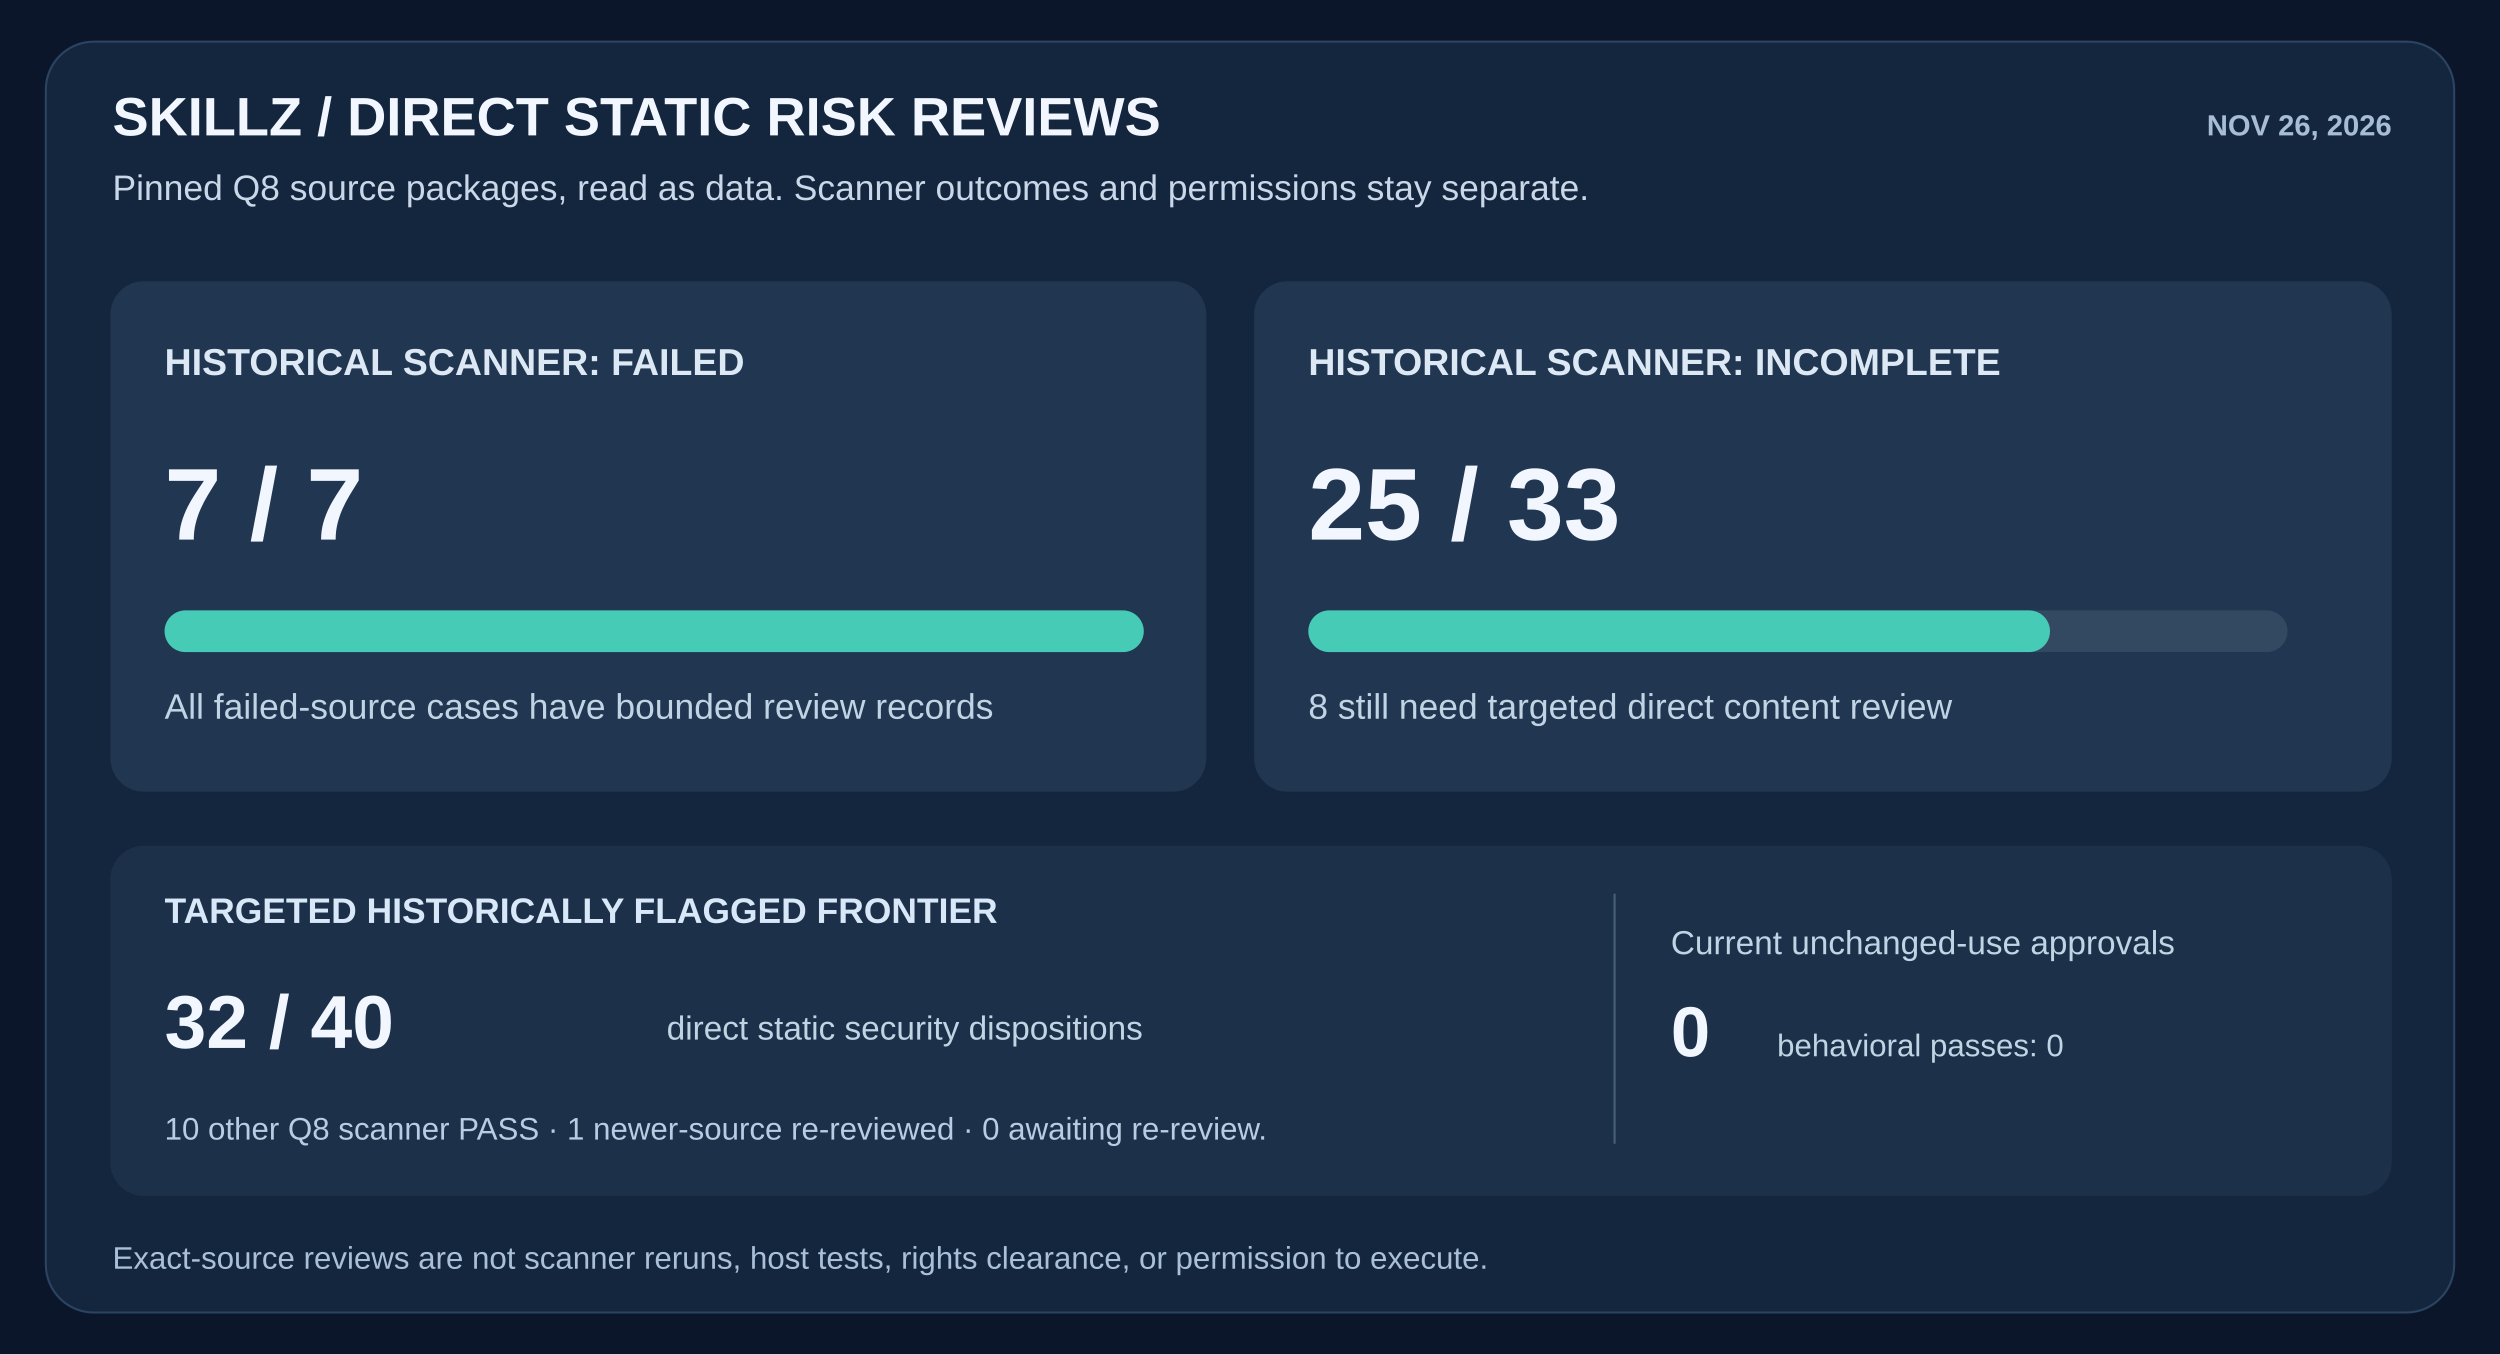
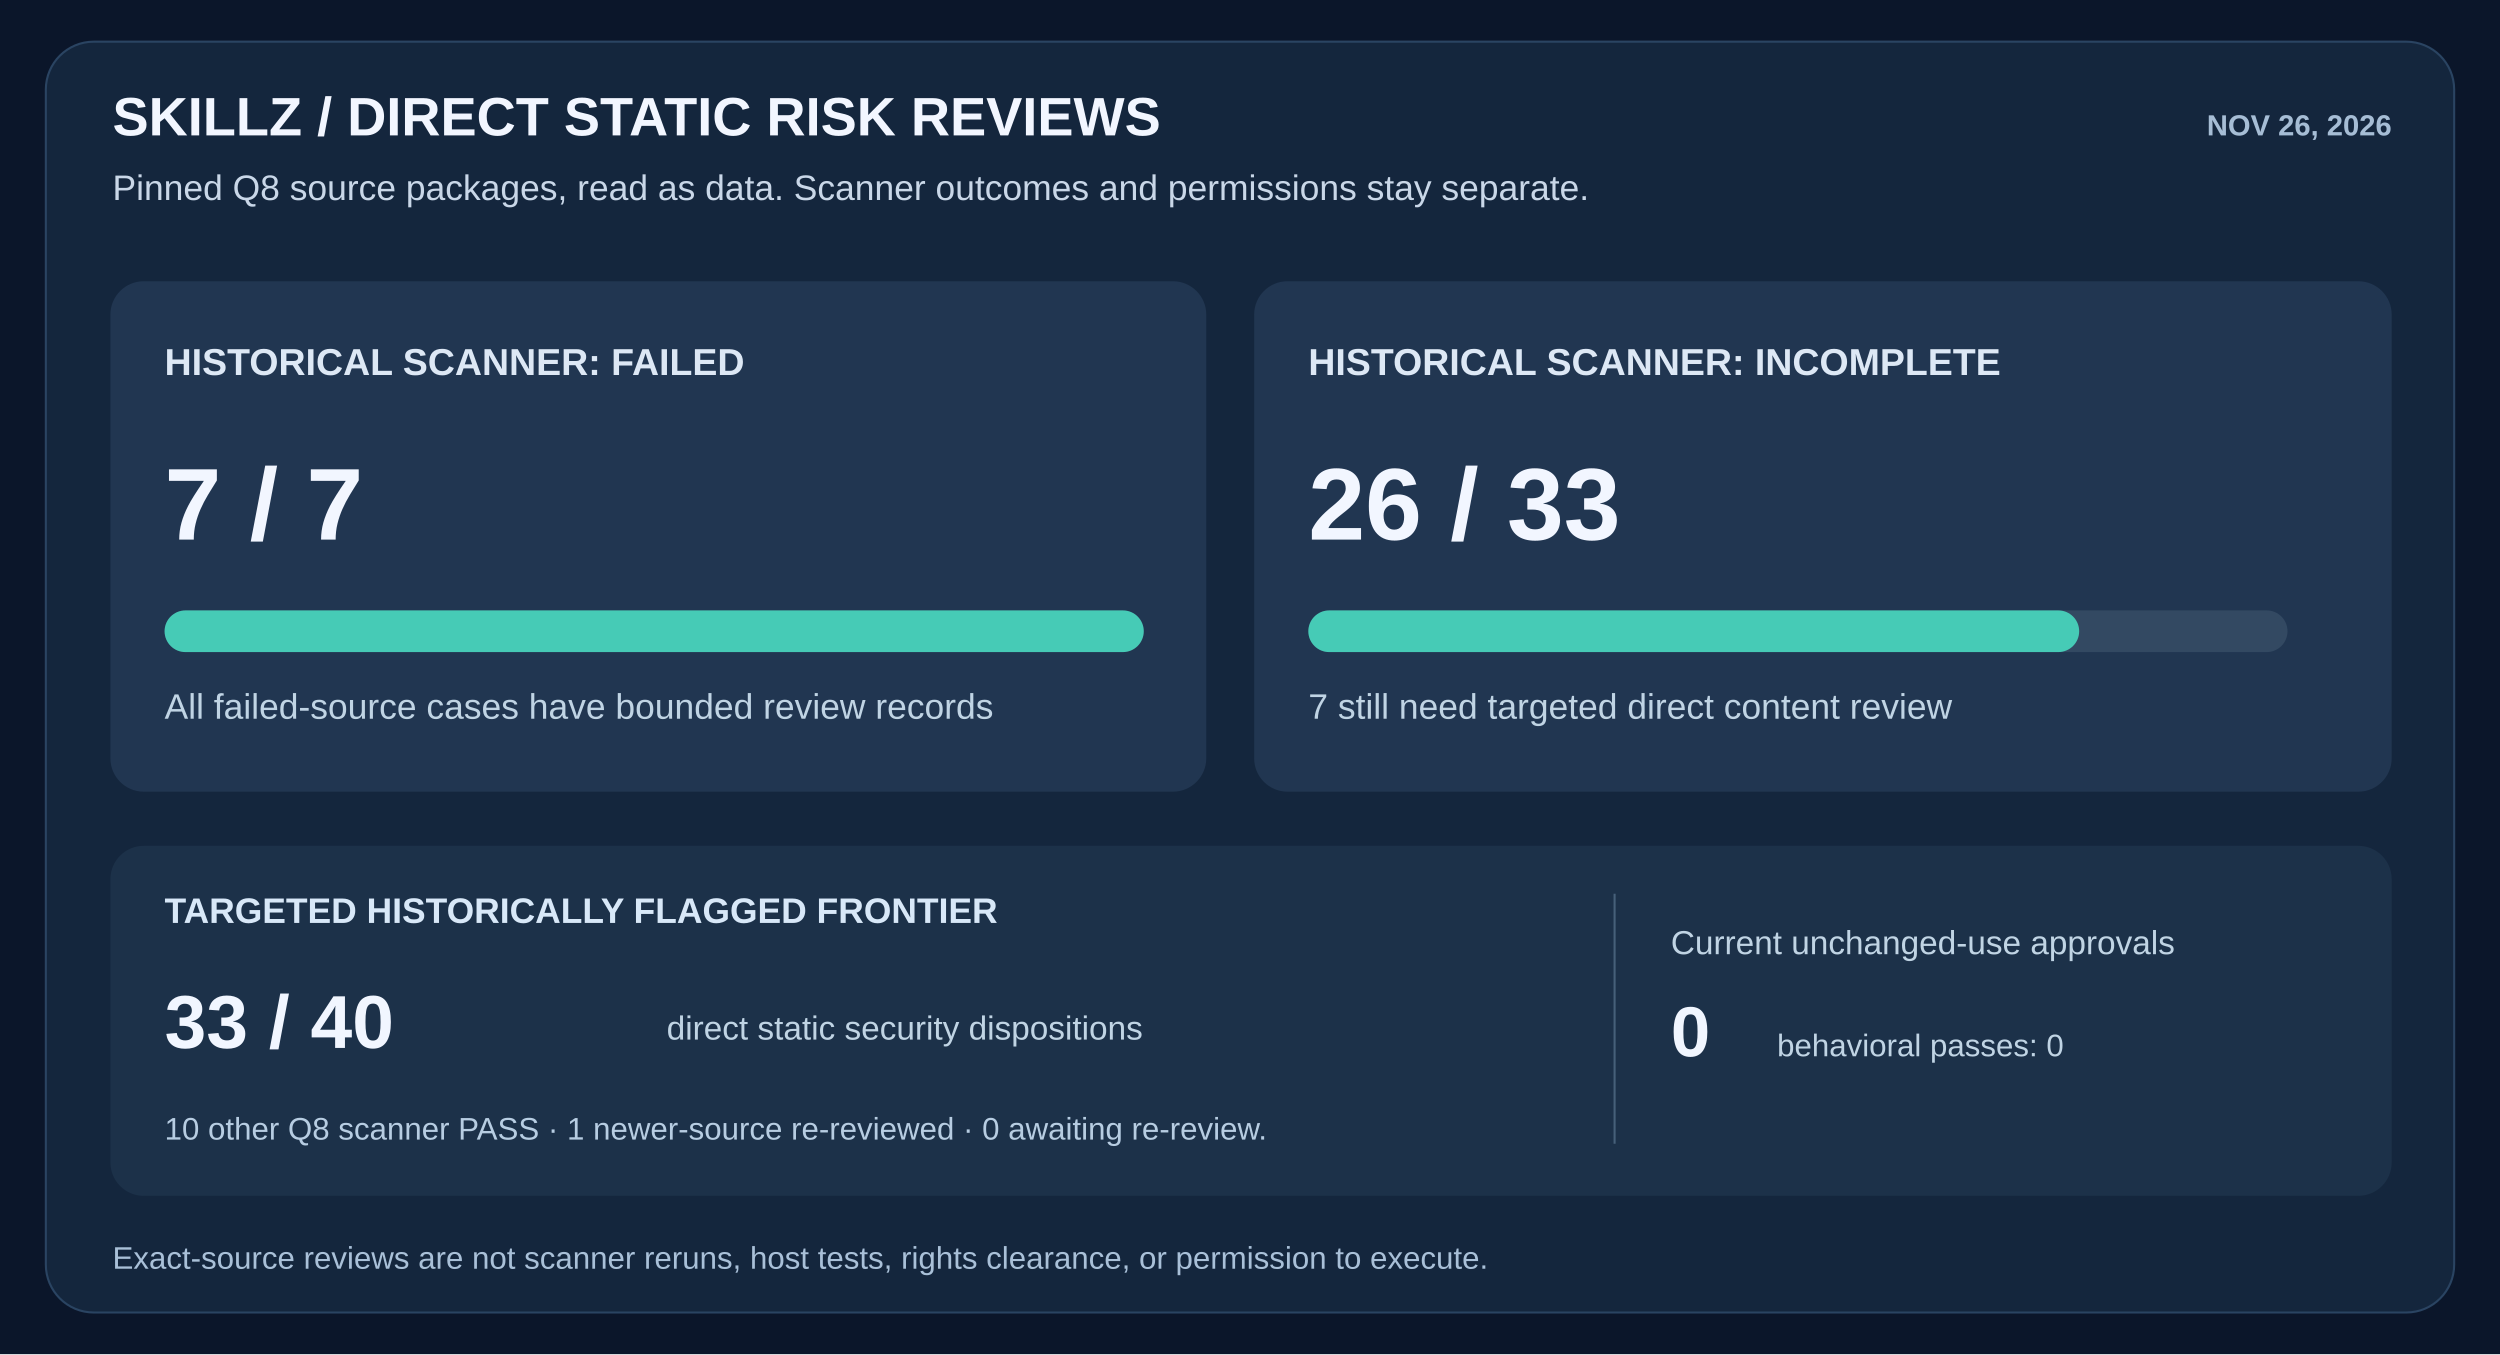
<svg xmlns="http://www.w3.org/2000/svg" width="1200" height="650" viewBox="0 0 1200 650" role="img" aria-labelledby="title desc">
  <rect width="1200" height="650" fill="#0b162a" />
  <rect x="22" y="20" width="1156" height="610" rx="23" fill="#14263d" stroke="#2a4462" />
  <text x="54" y="65" font-family="Arial,sans-serif" font-size="26" font-weight="700" fill="#f2f6ff">SKILLZ / DIRECT STATIC RISK REVIEWS</text>
  <text x="1148" y="65" font-family="Arial,sans-serif" text-anchor="end" font-size="14" font-weight="700" fill="#a6bdd5">NOV 26, 2026</text>
  <text x="54" y="96" font-family="Arial,sans-serif" font-size="17" fill="#c9d7e8">Pinned Q8 source packages, read as data. Scanner outcomes and permissions stay separate.</text>
  <rect x="53" y="135" width="526" height="245" rx="16" fill="#213651" />
  <rect x="602" y="135" width="546" height="245" rx="16" fill="#213651" />
  <text x="79" y="180" font-family="Arial,sans-serif" font-size="18" font-weight="700" fill="#dde8f5">HISTORICAL SCANNER: FAILED</text>
  <text x="628" y="180" font-family="Arial,sans-serif" font-size="18" font-weight="700" fill="#dde8f5">HISTORICAL SCANNER: INCOMPLETE</text>
  <text x="79" y="259" font-family="Arial,sans-serif" font-size="49" font-weight="800" fill="#f2f6ff">7 / 7</text>
-   <text x="628" y="259" font-family="Arial,sans-serif" font-size="49" font-weight="800" fill="#f2f6ff">25 / 33</text>
+   <text x="628" y="259" font-family="Arial,sans-serif" font-size="49" font-weight="800" fill="#f2f6ff">26 / 33</text>
  <rect x="79" y="293" width="470" height="20" rx="10" fill="#334962" />
  <rect x="79" y="293" width="470" height="20" rx="10" fill="#46cbb6" />
  <rect x="628" y="293" width="470" height="20" rx="10" fill="#334962" />
-   <rect x="628" y="293" width="356" height="20" rx="10" fill="#46cbb6" />
+   <rect x="628" y="293" width="370" height="20" rx="10" fill="#46cbb6" />
  <text x="79" y="345" font-family="Arial,sans-serif" font-size="17" fill="#c0d4e4">All failed-source cases have bounded review records</text>
-   <text x="628" y="345" font-family="Arial,sans-serif" font-size="17" fill="#c0d4e4">8 still need targeted direct content review</text>
+   <text x="628" y="345" font-family="Arial,sans-serif" font-size="17" fill="#c0d4e4">7 still need targeted direct content review</text>
  <rect x="53" y="406" width="1095" height="168" rx="16" fill="#1c3149" />
  <text x="79" y="443" font-family="Arial,sans-serif" font-size="17" font-weight="700" fill="#d8e8f8">TARGETED HISTORICALLY FLAGGED FRONTIER</text>
-   <text x="79" y="503" font-family="Arial,sans-serif" font-size="36" font-weight="750" fill="#f1f6ff">32 / 40</text>
+   <text x="79" y="503" font-family="Arial,sans-serif" font-size="36" font-weight="750" fill="#f1f6ff">33 / 40</text>
  <text x="320" y="499" font-family="Arial,sans-serif" font-size="16" fill="#c0d4e4">direct static security dispositions</text>
  <text x="79" y="547" font-family="Arial,sans-serif" font-size="15" fill="#b7cde2">10 other Q8 scanner PASS · 1 newer-source re-reviewed · 0 awaiting re-review.</text>
  <line x1="775" y1="429" x2="775" y2="549" stroke="#466079" stroke-width="1" />
  <text x="802" y="458" font-family="Arial,sans-serif" font-size="16" fill="#c0d4e4">Current unchanged-use approvals</text>
  <text x="802" y="507" font-family="Arial,sans-serif" font-size="34" font-weight="800" fill="#f1f6ff">0</text>
  <text x="853" y="507" font-family="Arial,sans-serif" font-size="15" fill="#c0d4e4">behavioral passes: 0</text>
  <text x="54" y="609" font-family="Arial,sans-serif" font-size="15" fill="#a9c0d8">Exact-source reviews are not scanner reruns, host tests, rights clearance, or permission to execute.</text>
</svg>
